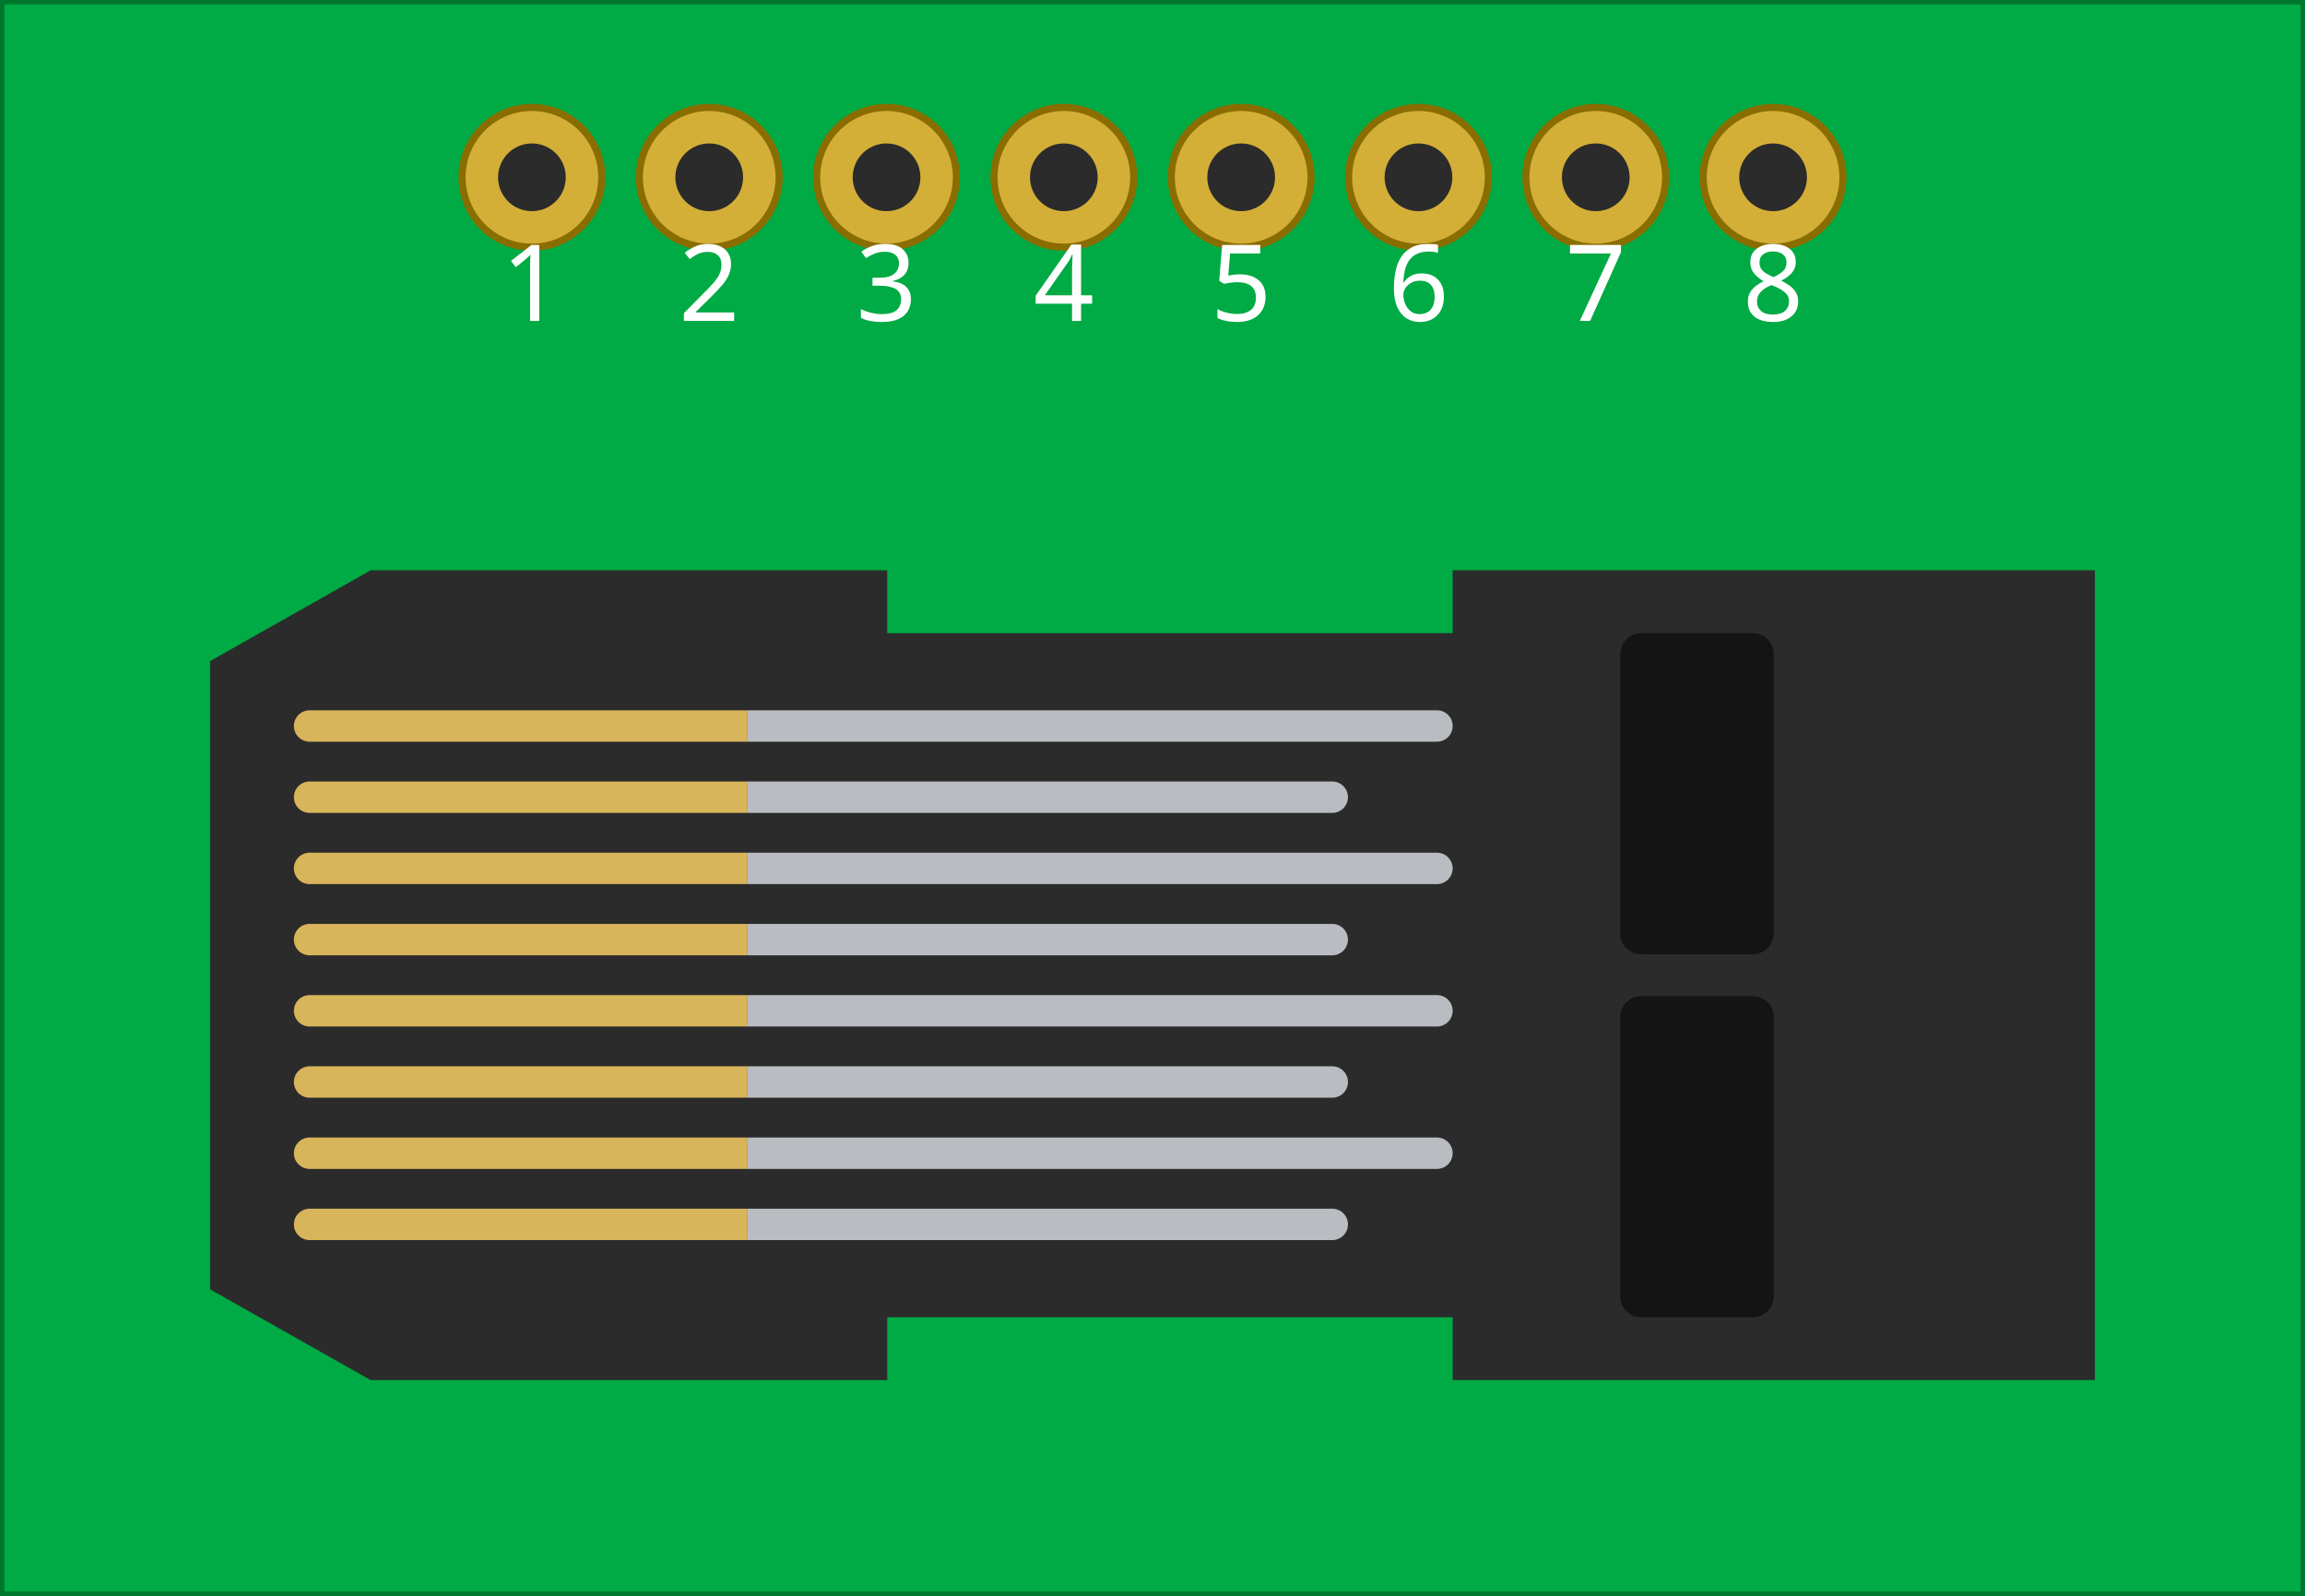
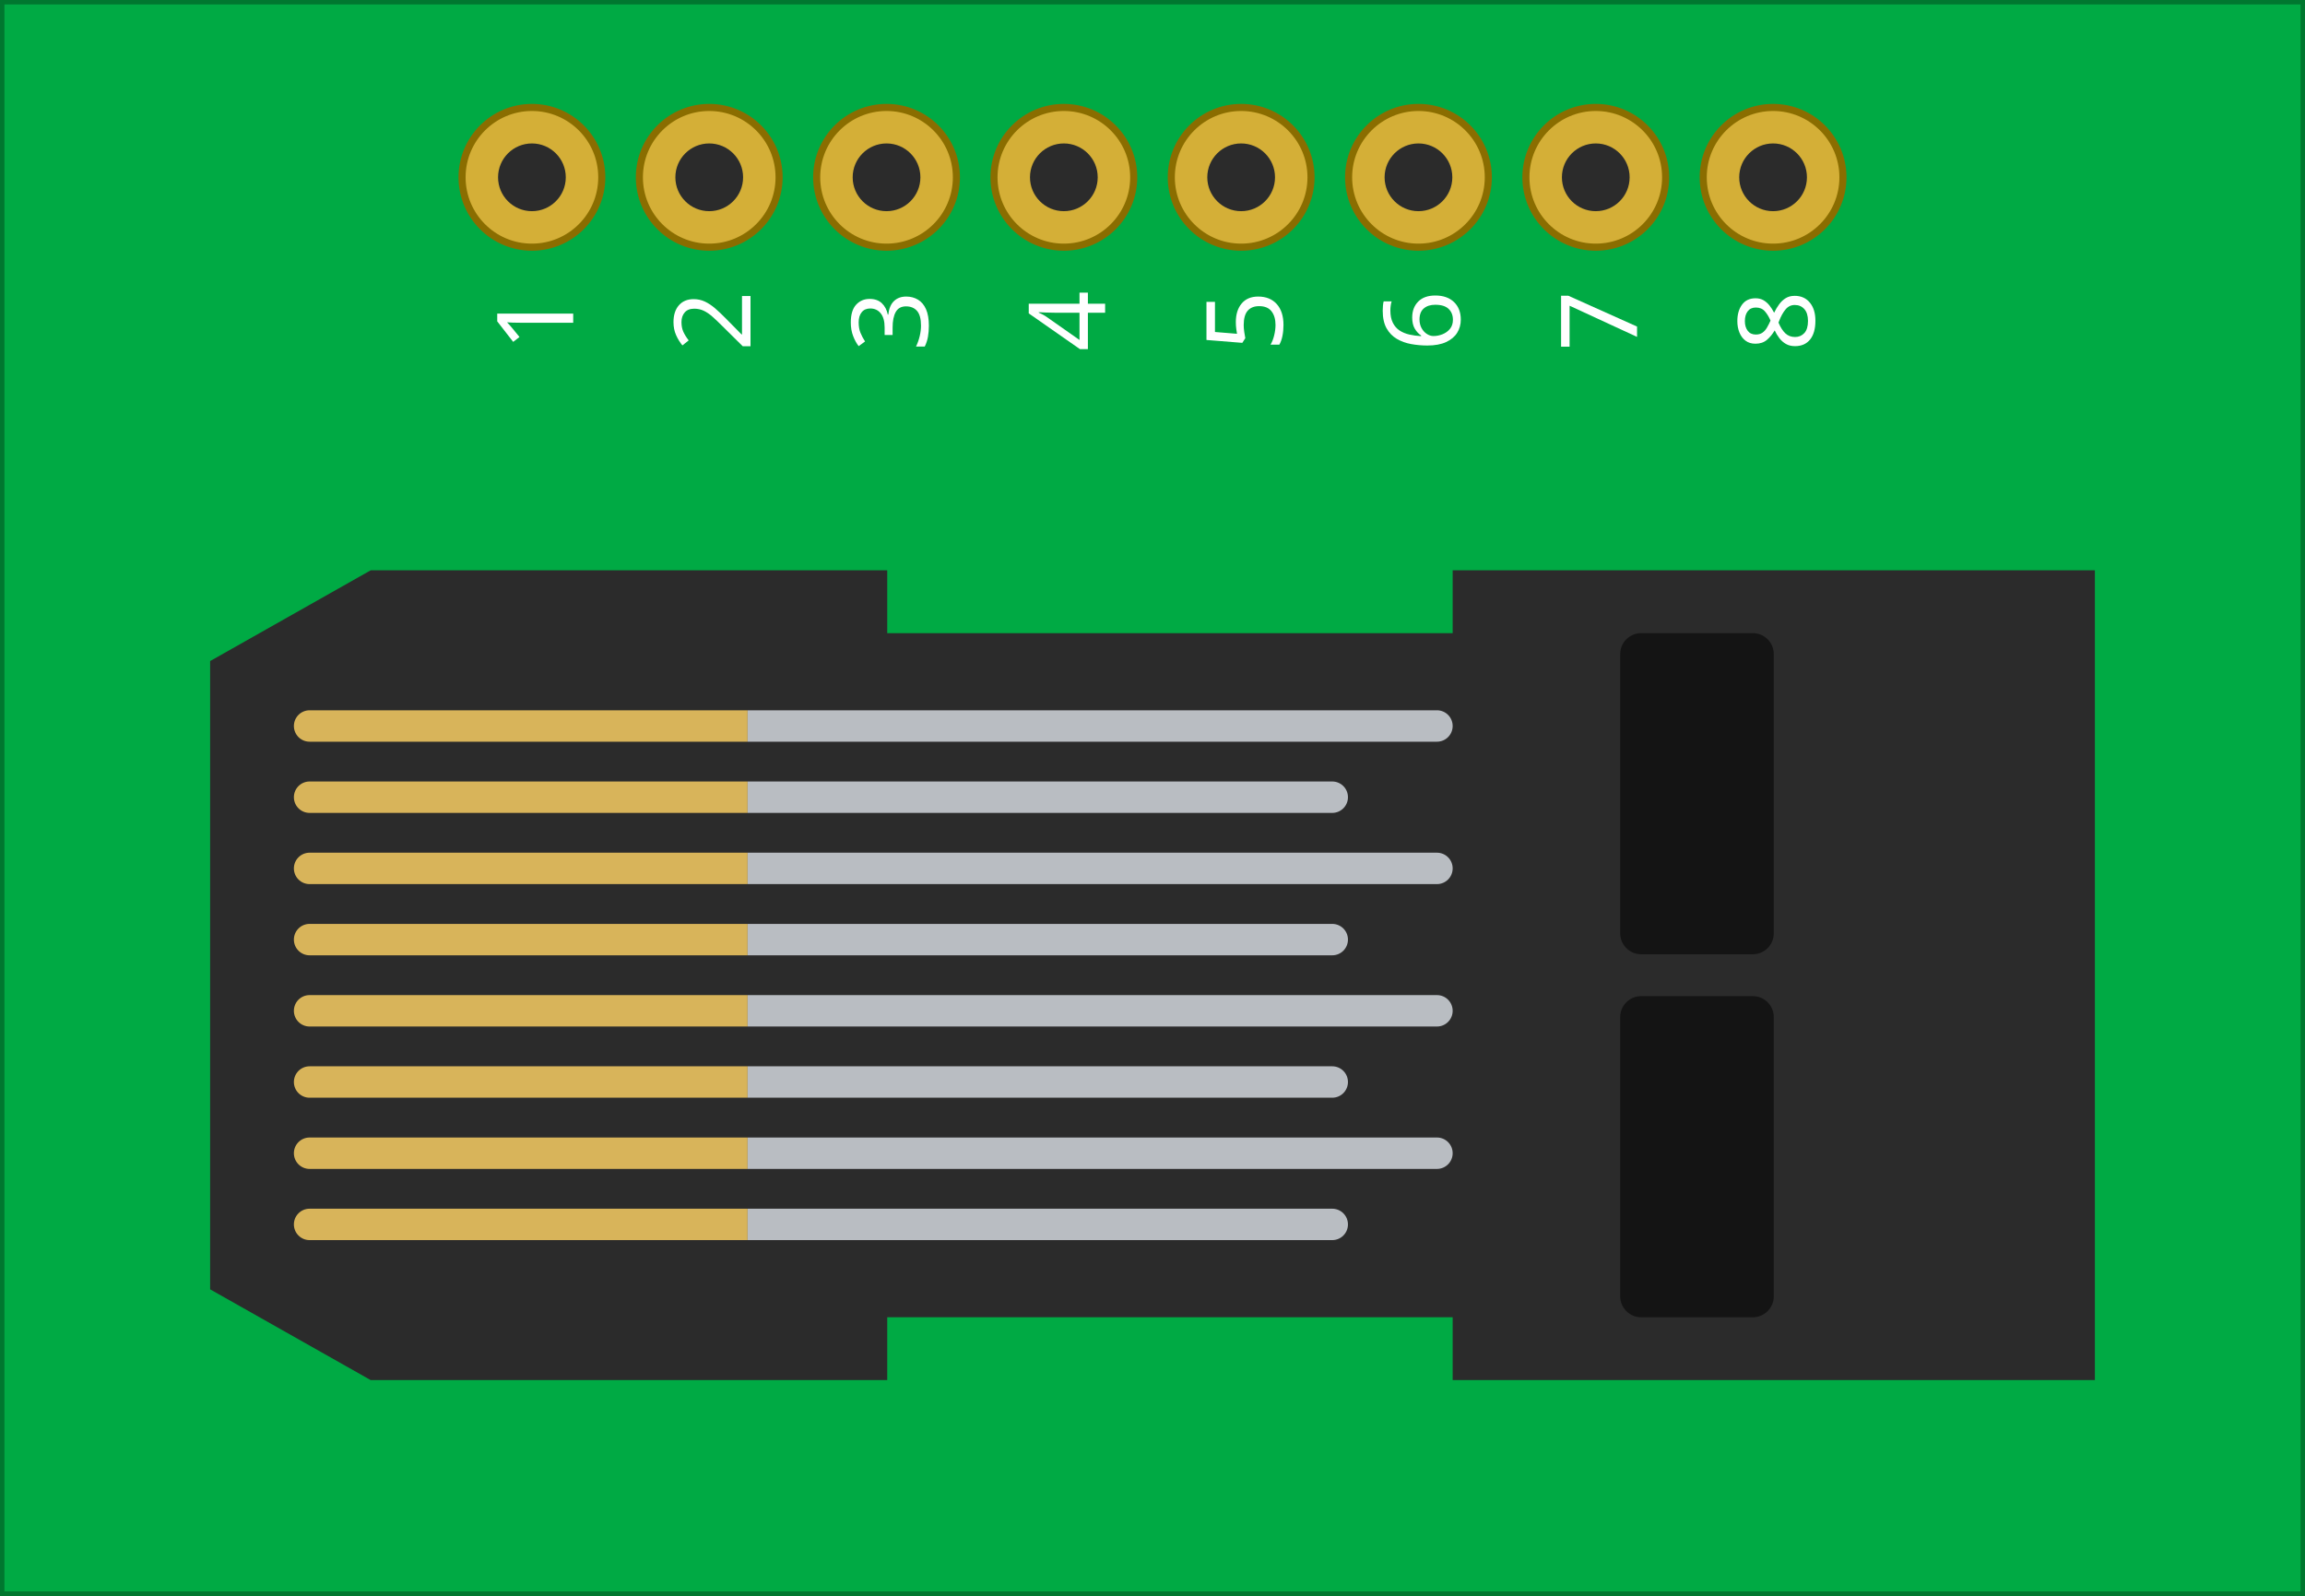
<svg xmlns="http://www.w3.org/2000/svg" width="33.02mm" height="22.86mm" viewBox="0 0 1300 900">
  <g id="breadboard">
    <rect x="0" y="0" width="1300" height="900" fill="#00aa44" stroke="#00772f" stroke-width="5" />
    <g transform="translate(650 550) scale(39.37)">
      <g id="icon">
        <path d="M -11.2 -5.8 L -3.8 -5.8 L -3.8 -4.9 L 4.3 -4.9 L 4.3 -5.8 L 13.5 -5.8 L 13.5 5.8 L 4.3 5.8 L 4.3 4.9 L -3.8 4.9 L -3.8 5.8 L -11.2 5.8 L -13.5 4.5 L -13.5 -4.5 Z" fill="#2b2b2b" stroke="none" />
        <path d="M -5.800 -3.795 L -12.075 -3.795 A 0.225 0.225 0 0 0 -12.075 -3.345 L -5.800 -3.345 Z" fill="#d8b45a" stroke="none" />
        <path d="M -5.800 -3.795 L 4.075 -3.795 A 0.225 0.225 0 0 1 4.075 -3.345 L -5.800 -3.345 Z" fill="#b9bdc2" stroke="none" />
        <path d="M -5.800 -2.775 L -12.075 -2.775 A 0.225 0.225 0 0 0 -12.075 -2.325 L -5.800 -2.325 Z" fill="#d8b45a" stroke="none" />
        <path d="M -5.800 -2.775 L 2.575 -2.775 A 0.225 0.225 0 0 1 2.575 -2.325 L -5.800 -2.325 Z" fill="#b9bdc2" stroke="none" />
        <path d="M -5.800 -1.755 L -12.075 -1.755 A 0.225 0.225 0 0 0 -12.075 -1.305 L -5.800 -1.305 Z" fill="#d8b45a" stroke="none" />
        <path d="M -5.800 -1.755 L 4.075 -1.755 A 0.225 0.225 0 0 1 4.075 -1.305 L -5.800 -1.305 Z" fill="#b9bdc2" stroke="none" />
        <path d="M -5.800 -0.735 L -12.075 -0.735 A 0.225 0.225 0 0 0 -12.075 -0.285 L -5.800 -0.285 Z" fill="#d8b45a" stroke="none" />
        <path d="M -5.800 -0.735 L 2.575 -0.735 A 0.225 0.225 0 0 1 2.575 -0.285 L -5.800 -0.285 Z" fill="#b9bdc2" stroke="none" />
        <path d="M -5.800 0.285 L -12.075 0.285 A 0.225 0.225 0 0 0 -12.075 0.735 L -5.800 0.735 Z" fill="#d8b45a" stroke="none" />
        <path d="M -5.800 0.285 L 4.075 0.285 A 0.225 0.225 0 0 1 4.075 0.735 L -5.800 0.735 Z" fill="#b9bdc2" stroke="none" />
        <path d="M -5.800 1.305 L -12.075 1.305 A 0.225 0.225 0 0 0 -12.075 1.755 L -5.800 1.755 Z" fill="#d8b45a" stroke="none" />
        <path d="M -5.800 1.305 L 2.575 1.305 A 0.225 0.225 0 0 1 2.575 1.755 L -5.800 1.755 Z" fill="#b9bdc2" stroke="none" />
        <path d="M -5.800 2.325 L -12.075 2.325 A 0.225 0.225 0 0 0 -12.075 2.775 L -5.800 2.775 Z" fill="#d8b45a" stroke="none" />
        <path d="M -5.800 2.325 L 4.075 2.325 A 0.225 0.225 0 0 1 4.075 2.775 L -5.800 2.775 Z" fill="#b9bdc2" stroke="none" />
        <path d="M -5.800 3.345 L -12.075 3.345 A 0.225 0.225 0 0 0 -12.075 3.795 L -5.800 3.795 Z" fill="#d8b45a" stroke="none" />
        <path d="M -5.800 3.345 L 2.575 3.345 A 0.225 0.225 0 0 1 2.575 3.795 L -5.800 3.795 Z" fill="#b9bdc2" stroke="none" />
        <rect x="6.70" y="-4.90" width="2.20" height="4.60" rx="0.30" fill="#141414" stroke="none" />
        <rect x="6.70" y="0.30" width="2.20" height="4.60" rx="0.30" fill="#141414" stroke="none" />
      </g>
    </g>
    <circle id="connector0pin" connectorname="1" cx="300" cy="100" r="39.4" fill="#d4af37" stroke="#8a6d00" stroke-width="4" />
    <circle cx="300" cy="100" r="19.1" fill="#2b2b2b" />
-     <text x="300" y="181" font-size="60" fill="#ffffff" text-anchor="middle" font-family="DroidSans">1</text>
+     <text x="300" y="181" font-size="60" fill="#ffffff" text-anchor="middle" dominant-baseline="central" font-family="DroidSans" transform="rotate(-90 300 181)">1</text>
    <circle id="connector1pin" connectorname="2" cx="400" cy="100" r="39.4" fill="#d4af37" stroke="#8a6d00" stroke-width="4" />
    <circle cx="400" cy="100" r="19.1" fill="#2b2b2b" />
-     <text x="400" y="181" font-size="60" fill="#ffffff" text-anchor="middle" font-family="DroidSans">2</text>
+     <text x="400" y="181" font-size="60" fill="#ffffff" text-anchor="middle" dominant-baseline="central" font-family="DroidSans" transform="rotate(-90 400 181)">2</text>
    <circle id="connector2pin" connectorname="3" cx="500" cy="100" r="39.4" fill="#d4af37" stroke="#8a6d00" stroke-width="4" />
    <circle cx="500" cy="100" r="19.1" fill="#2b2b2b" />
-     <text x="500" y="181" font-size="60" fill="#ffffff" text-anchor="middle" font-family="DroidSans">3</text>
+     <text x="500" y="181" font-size="60" fill="#ffffff" text-anchor="middle" dominant-baseline="central" font-family="DroidSans" transform="rotate(-90 500 181)">3</text>
    <circle id="connector3pin" connectorname="4" cx="600" cy="100" r="39.4" fill="#d4af37" stroke="#8a6d00" stroke-width="4" />
    <circle cx="600" cy="100" r="19.1" fill="#2b2b2b" />
-     <text x="600" y="181" font-size="60" fill="#ffffff" text-anchor="middle" font-family="DroidSans">4</text>
+     <text x="600" y="181" font-size="60" fill="#ffffff" text-anchor="middle" dominant-baseline="central" font-family="DroidSans" transform="rotate(-90 600 181)">4</text>
    <circle id="connector4pin" connectorname="5" cx="700" cy="100" r="39.4" fill="#d4af37" stroke="#8a6d00" stroke-width="4" />
    <circle cx="700" cy="100" r="19.1" fill="#2b2b2b" />
-     <text x="700" y="181" font-size="60" fill="#ffffff" text-anchor="middle" font-family="DroidSans">5</text>
+     <text x="700" y="181" font-size="60" fill="#ffffff" text-anchor="middle" dominant-baseline="central" font-family="DroidSans" transform="rotate(-90 700 181)">5</text>
    <circle id="connector5pin" connectorname="6" cx="800" cy="100" r="39.4" fill="#d4af37" stroke="#8a6d00" stroke-width="4" />
    <circle cx="800" cy="100" r="19.1" fill="#2b2b2b" />
-     <text x="800" y="181" font-size="60" fill="#ffffff" text-anchor="middle" font-family="DroidSans">6</text>
+     <text x="800" y="181" font-size="60" fill="#ffffff" text-anchor="middle" dominant-baseline="central" font-family="DroidSans" transform="rotate(-90 800 181)">6</text>
    <circle id="connector6pin" connectorname="7" cx="900" cy="100" r="39.4" fill="#d4af37" stroke="#8a6d00" stroke-width="4" />
    <circle cx="900" cy="100" r="19.1" fill="#2b2b2b" />
-     <text x="900" y="181" font-size="60" fill="#ffffff" text-anchor="middle" font-family="DroidSans">7</text>
+     <text x="900" y="181" font-size="60" fill="#ffffff" text-anchor="middle" dominant-baseline="central" font-family="DroidSans" transform="rotate(-90 900 181)">7</text>
    <circle id="connector7pin" connectorname="8" cx="1000" cy="100" r="39.4" fill="#d4af37" stroke="#8a6d00" stroke-width="4" />
    <circle cx="1000" cy="100" r="19.1" fill="#2b2b2b" />
-     <text x="1000" y="181" font-size="60" fill="#ffffff" text-anchor="middle" font-family="DroidSans">8</text>
+     <text x="1000" y="181" font-size="60" fill="#ffffff" text-anchor="middle" dominant-baseline="central" font-family="DroidSans" transform="rotate(-90 1000 181)">8</text>
  </g>
</svg>
